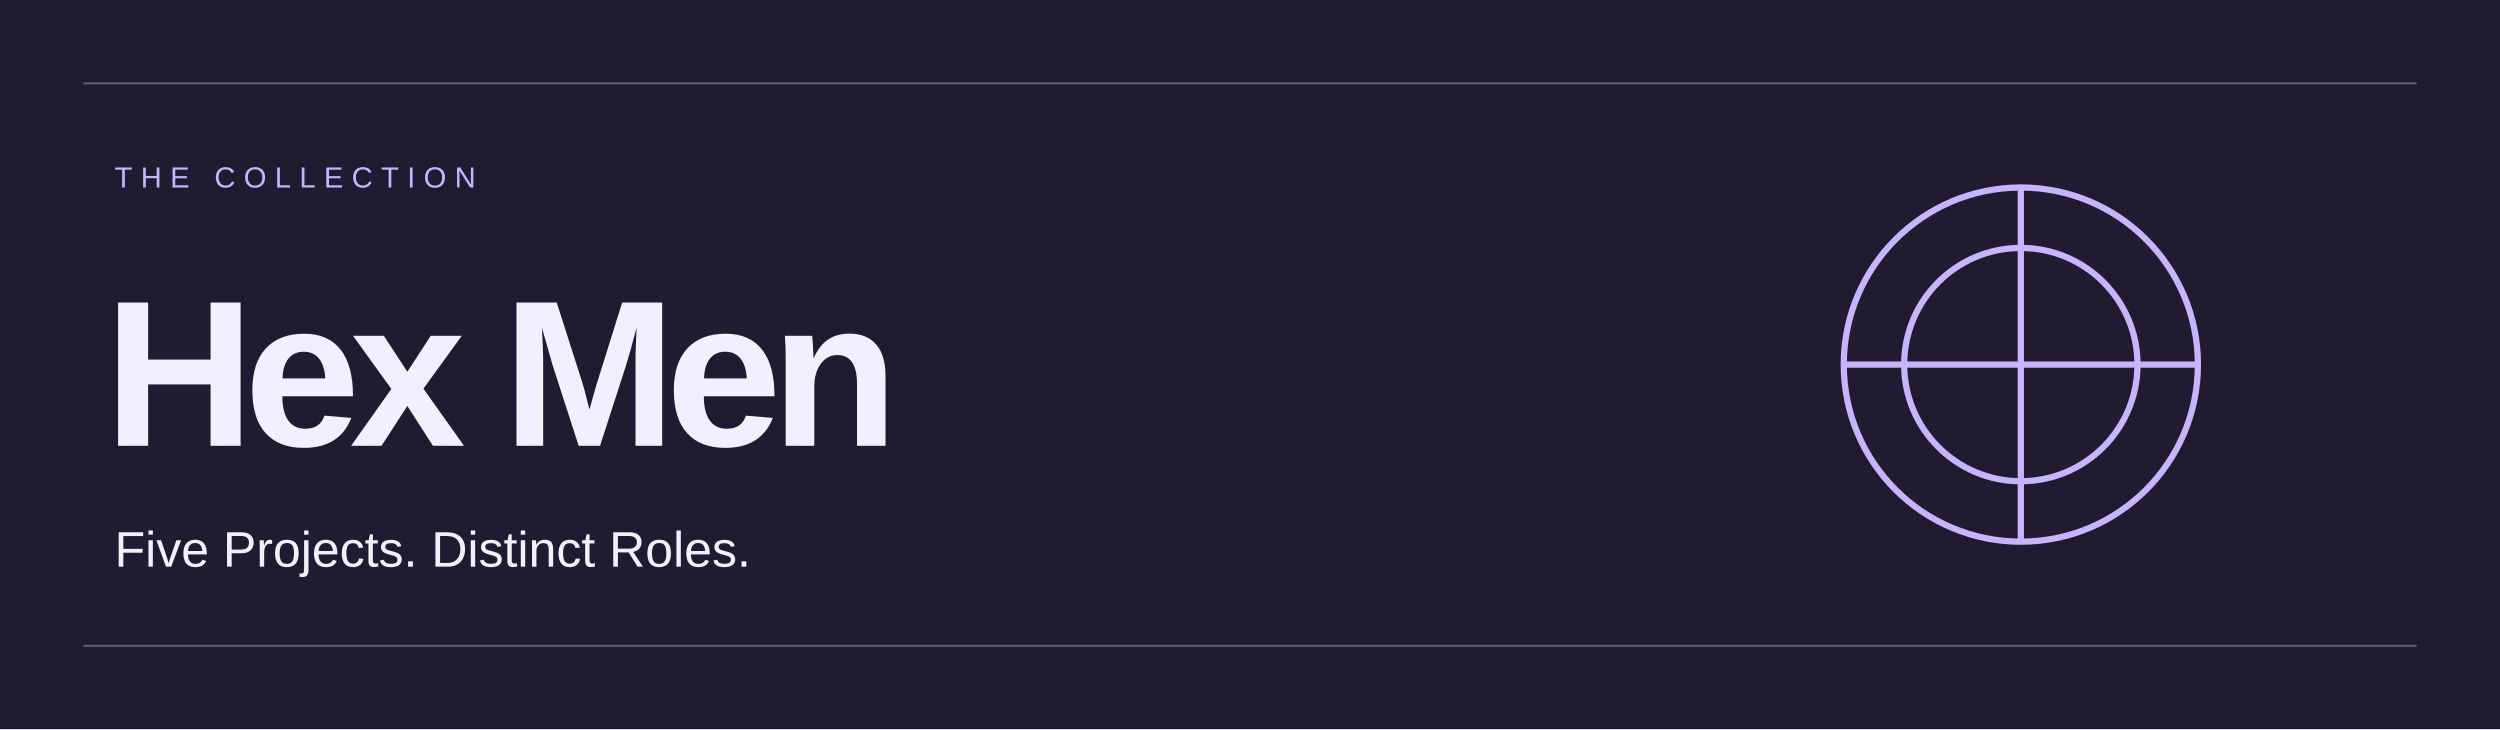
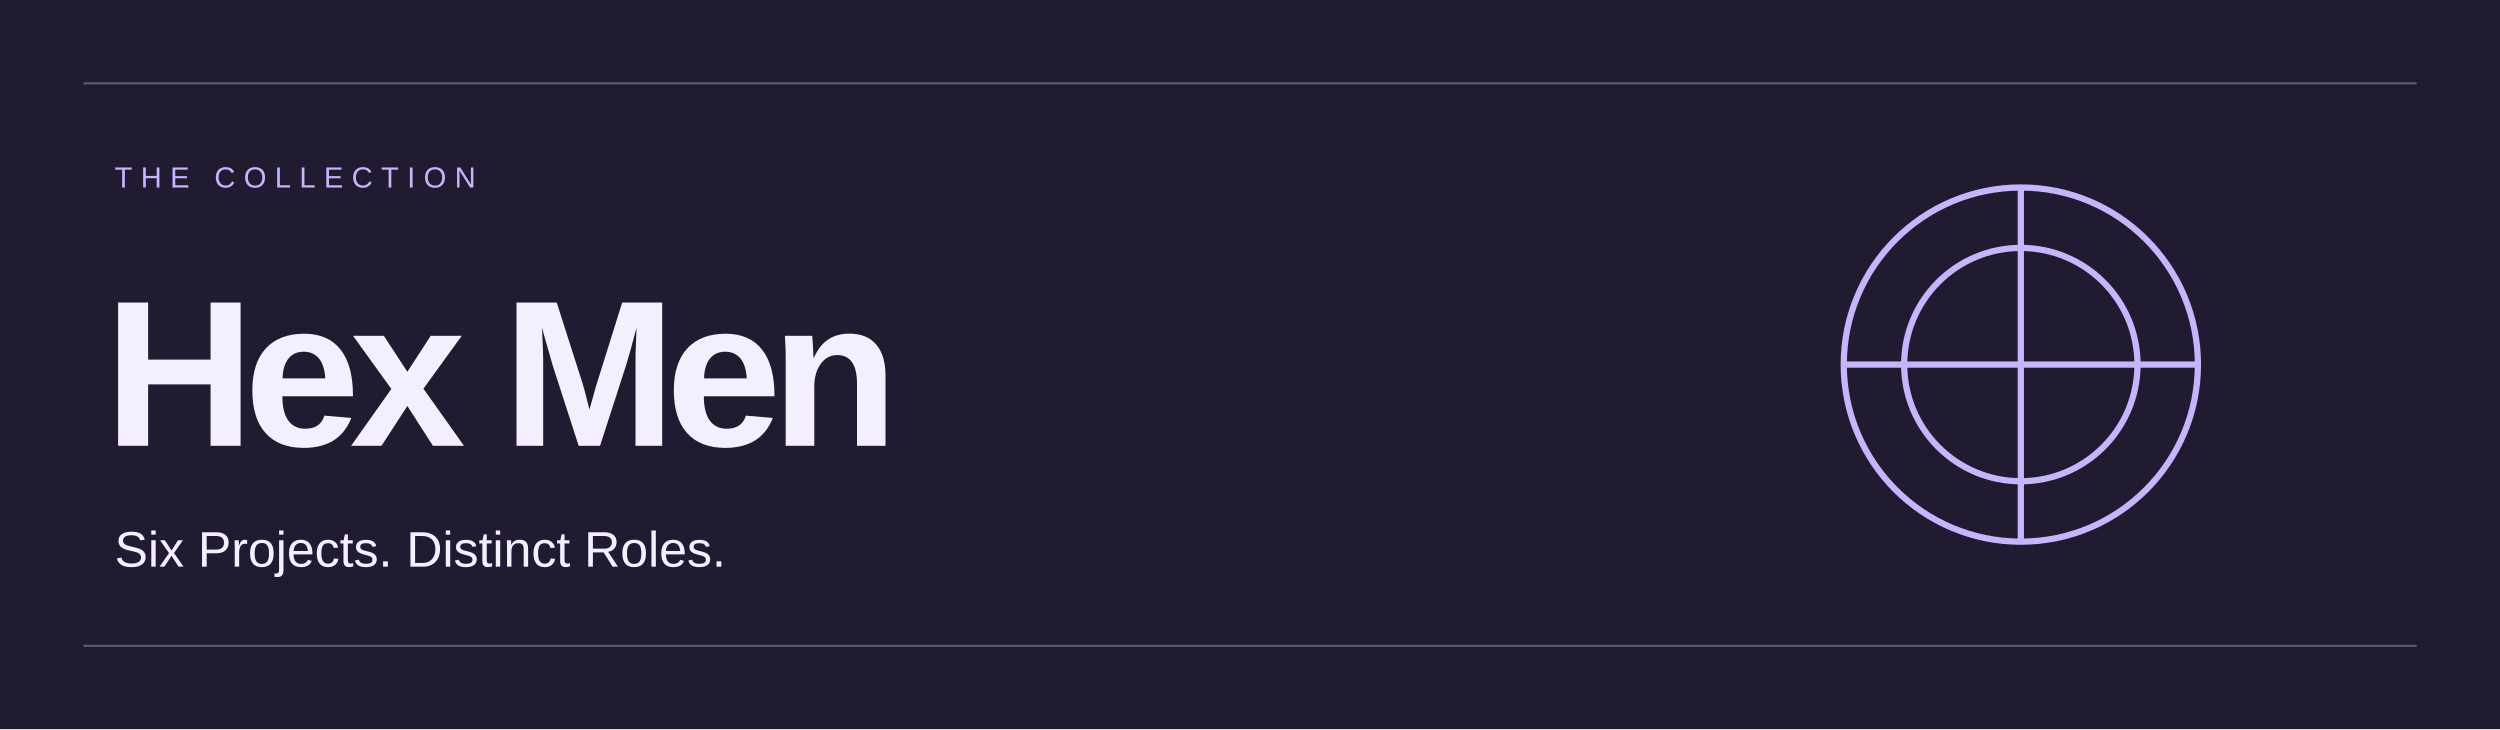
<svg xmlns="http://www.w3.org/2000/svg" viewBox="0 0 1200 350" role="img" aria-labelledby="title desc">
  <rect width="1200" height="350" fill="#211b32" />
  <path d="M40 40H1160M40 310H1160" stroke="#f4efff" stroke-opacity=".3" />
  <text x="55" y="90" fill="#c4b5fd" font-family="Arial,sans-serif" font-size="14" letter-spacing="4">THE COLLECTION</text>
  <text x="50" y="214" fill="#f4efff" font-family="Arial,sans-serif" font-size="100" font-weight="700" letter-spacing="-5">Hex Men</text>
-   <text x="55" y="272" fill="#f4efff" font-family="Arial,sans-serif" font-size="24">Five Projects. Distinct Roles.</text>
+   <text x="55" y="272" fill="#f4efff" font-family="Arial,sans-serif" font-size="24">Six Projects. Distinct Roles.</text>
  <g transform="translate(970 175)" fill="none" stroke="#c4b5fd" stroke-width="3">
    <circle r="85" />
    <circle r="56" />
    <path d="M-85 0H85M0-85V85" />
  </g>
</svg>
